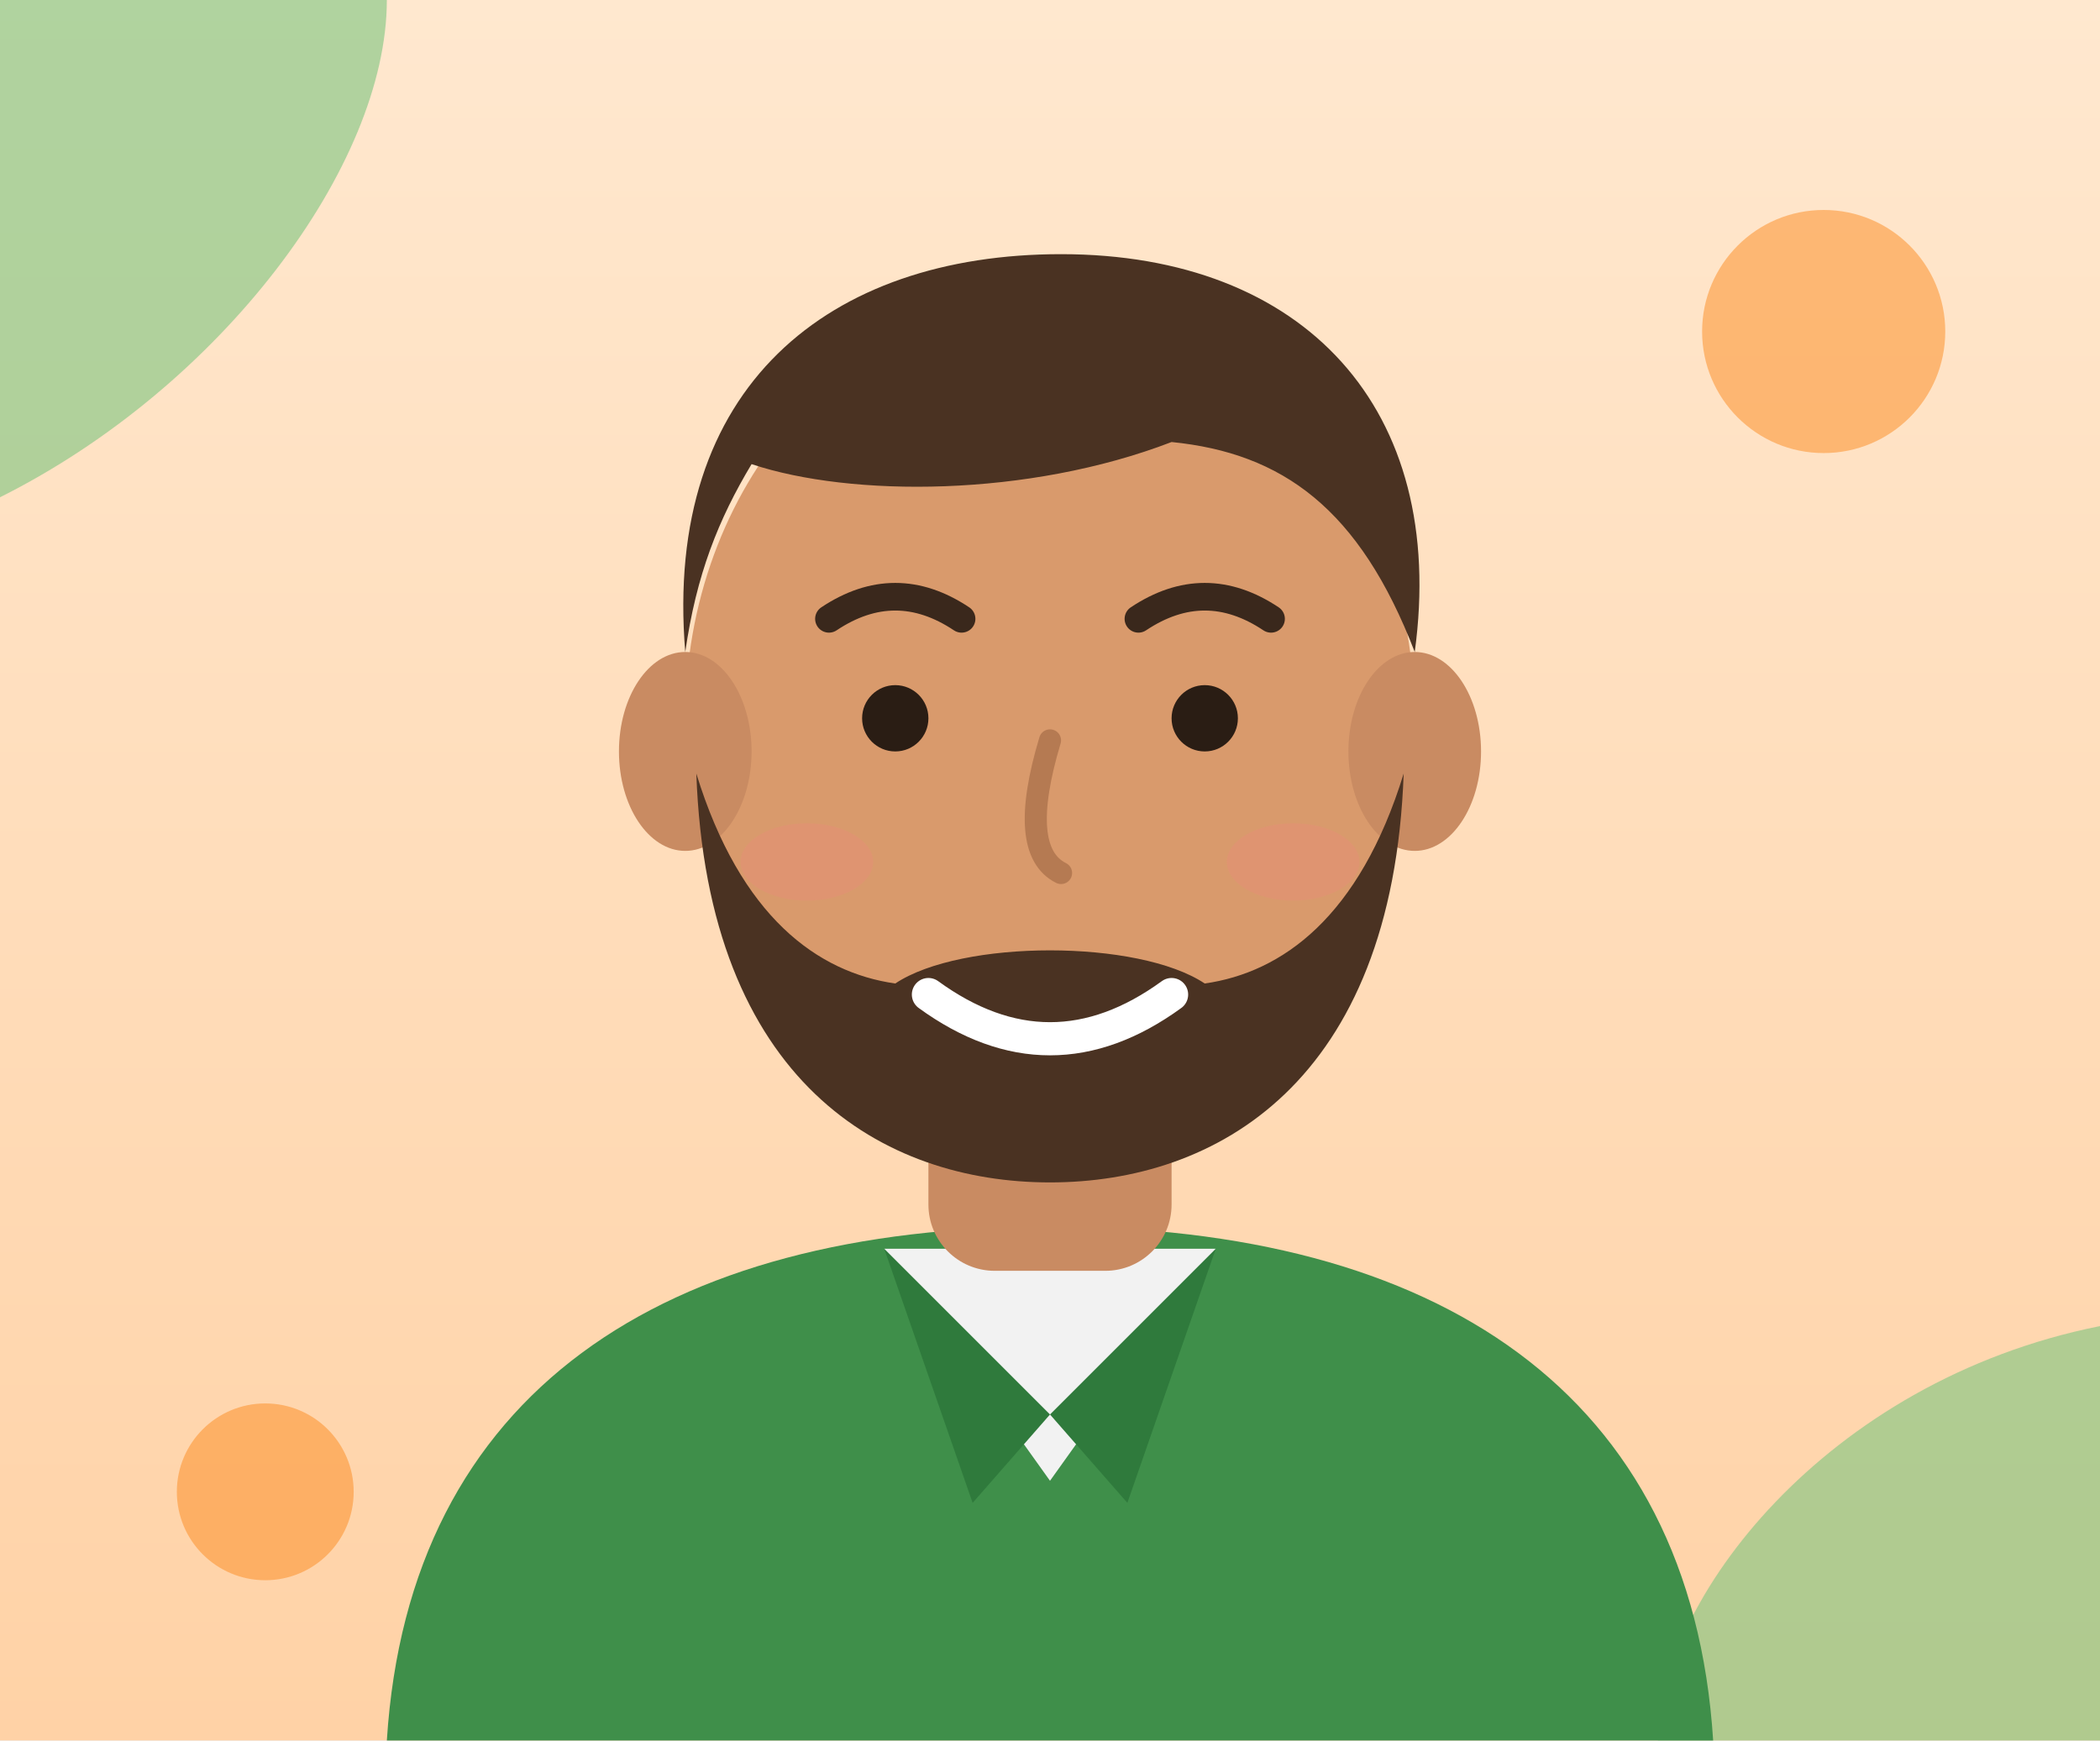
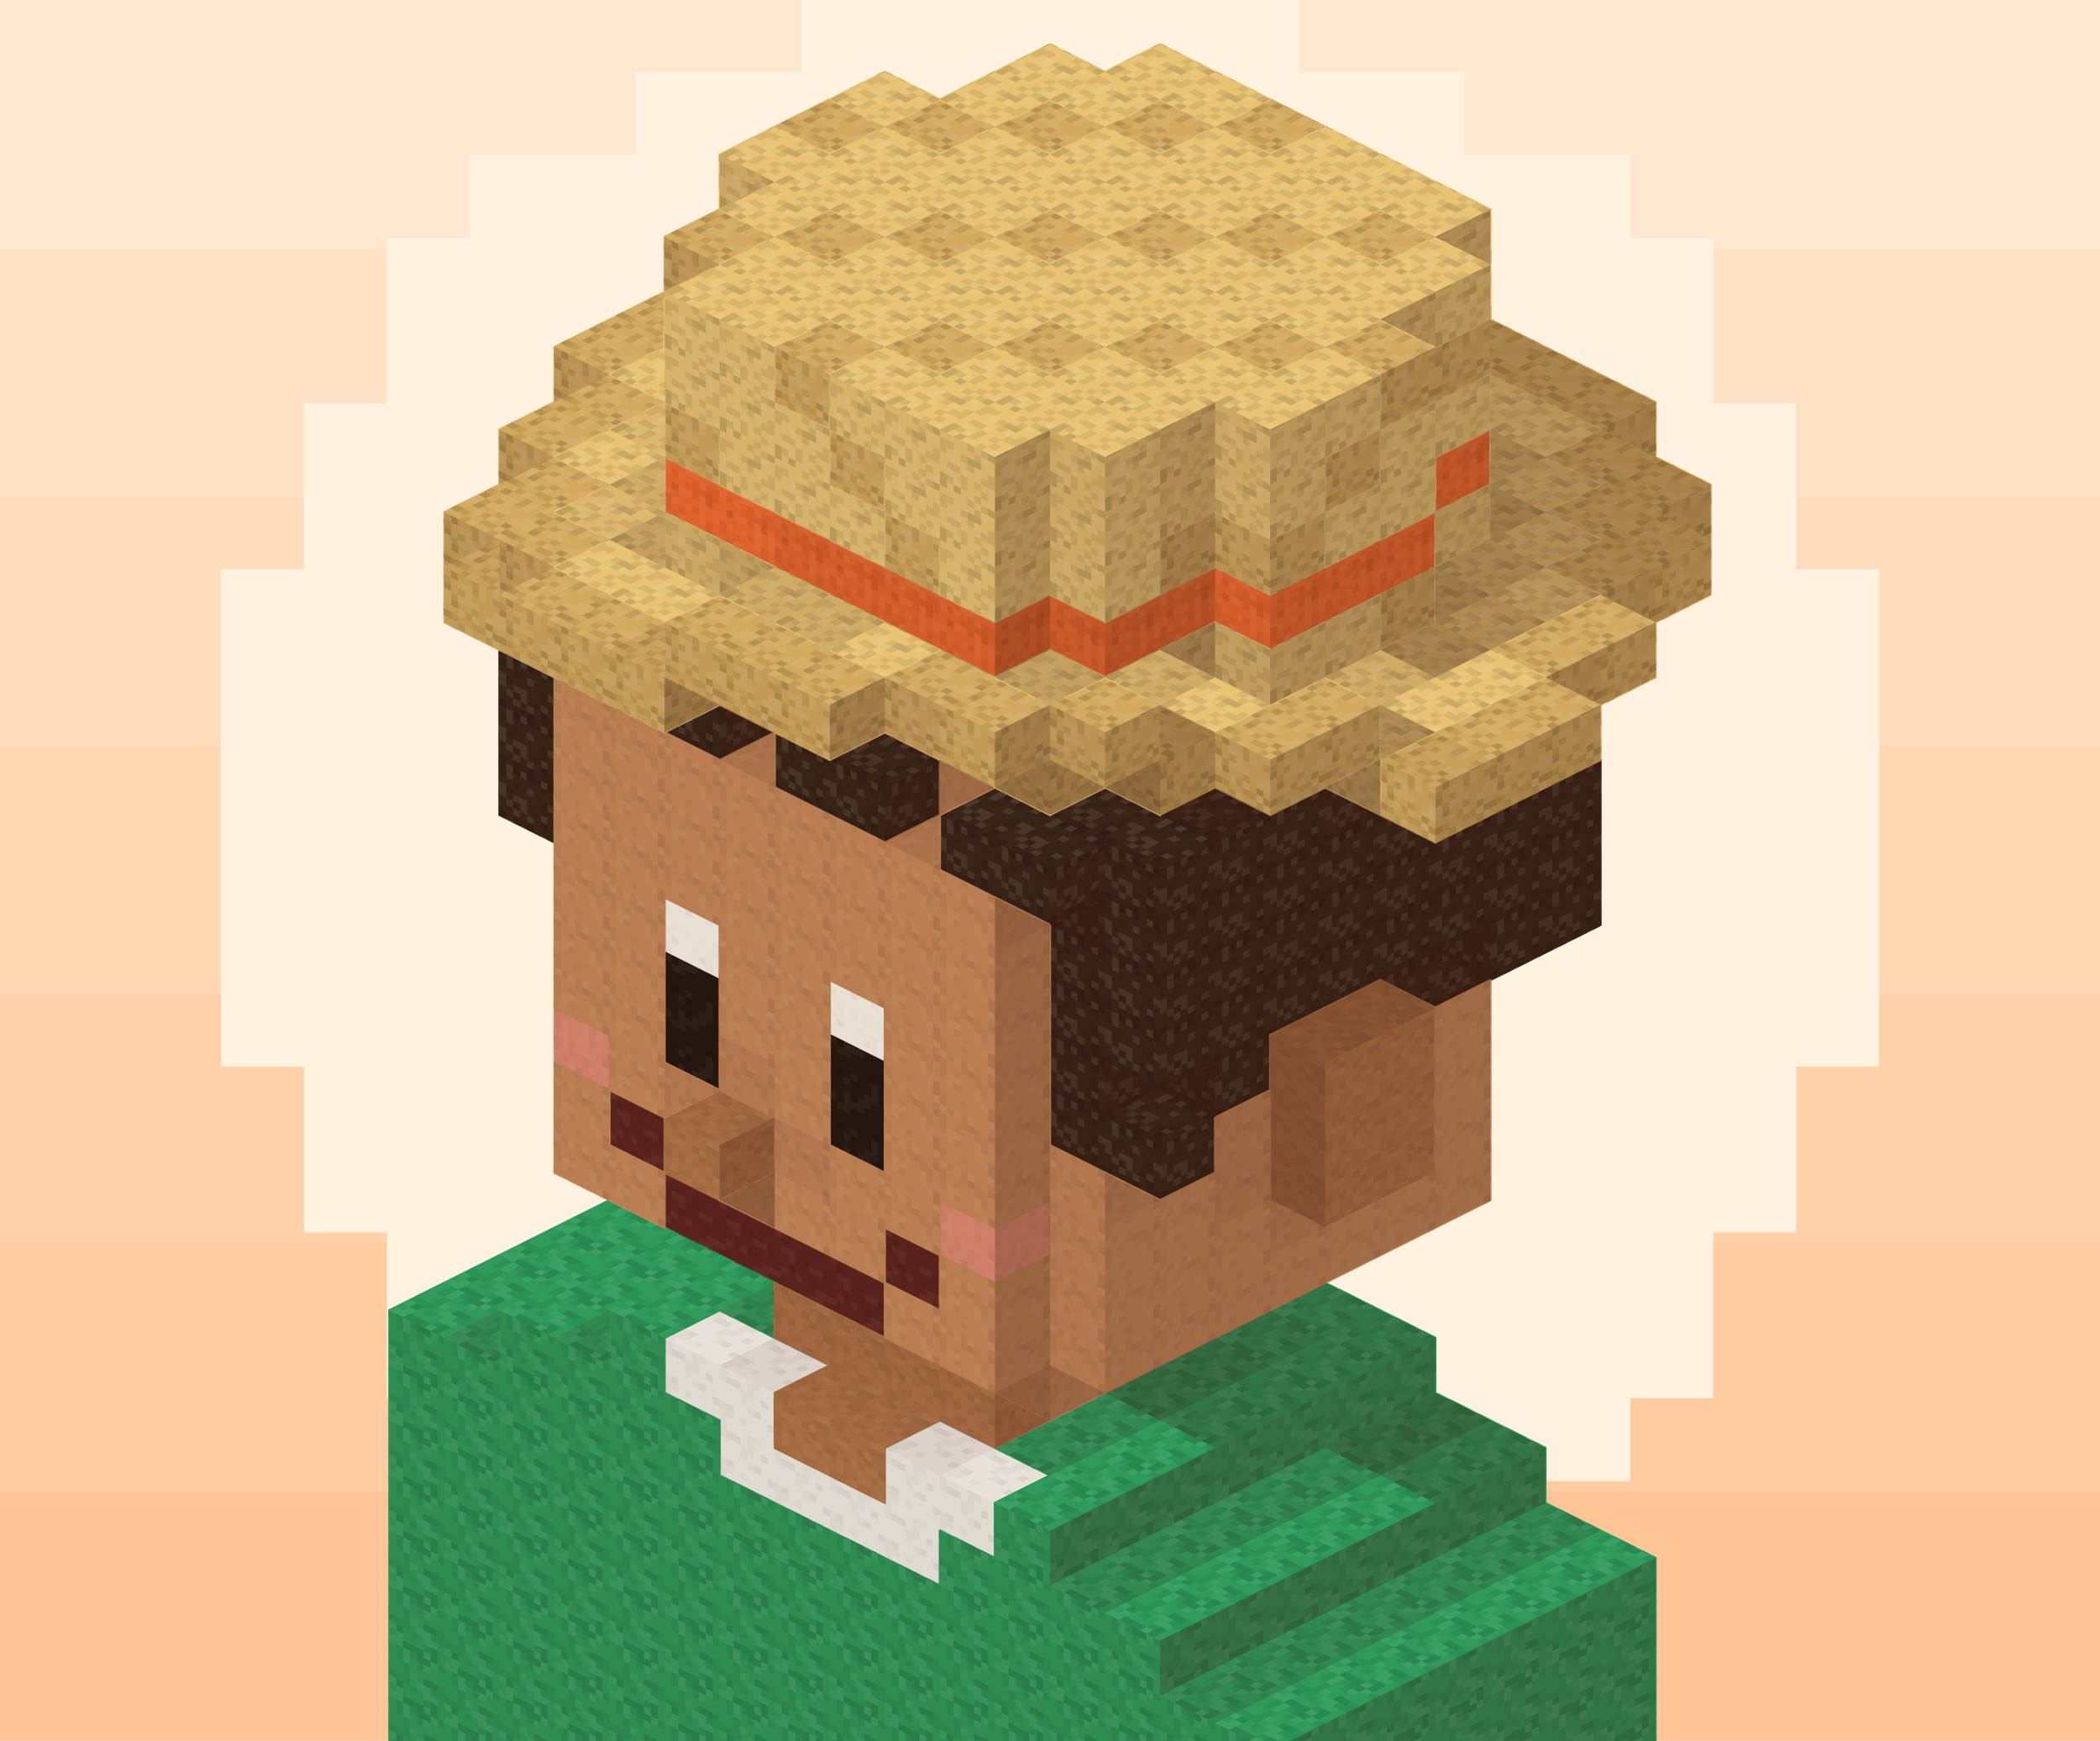
- <svg xmlns="http://www.w3.org/2000/svg" viewBox="0 0 380 315" width="380" height="315">
+ <svg xmlns="http://www.w3.org/2000/svg" width="380" height="315" viewBox="0 0 380 315" role="img" aria-label="A blocky made-up customer in a straw hat, smiling">
  <defs>
-     <linearGradient id="bg" x1="0" y1="0" x2="0" y2="315" gradientUnits="userSpaceOnUse">
-       <stop offset="0" stop-color="#ffe8cf" />
-       <stop offset="1" stop-color="#ffd2a6" />
-     </linearGradient>
+     <pattern id="tropico-shirt-top" patternUnits="userSpaceOnUse" width="8" height="8" patternTransform="matrix(0.25 0.125 -0.25 0.125 0 -2)">
+       <rect width="8" height="8" fill="#2f9a5a" />
+       <path fill="#2c9155" d="M1 0h1v1h-1zM3 0h1v1h-1zM7 0h1v1h-1zM1 1h1v1h-1zM4 1h1v1h-1zM2 2h1v1h-1zM2 3h1v1h-1zM7 3h1v1h-1zM0 4h3v1h-3zM6 4h2v1h-2zM3 5h1v1h-1zM5 6h1v1h-1z" />
+       <path fill="#3ba064" d="M2 0h1v1h-1zM6 0h1v1h-1zM2 1h1v1h-1zM5 1h1v1h-1zM3 3h1v1h-1zM4 4h2v1h-2zM0 5h1v1h-1zM5 5h2v1h-2zM1 6h1v1h-1zM0 7h2v1h-2zM5 7h1v1h-1z" />
+       <path fill="#29884f" d="M4 0h2v1h-2zM5 3h2v1h-2zM1 5h1v1h-1zM6 6h1v1h-1zM2 7h3v1h-3zM6 7h1v1h-1z" />
+     </pattern>
+     <pattern id="tropico-shirt-left" patternUnits="userSpaceOnUse" width="8" height="8" patternTransform="matrix(0.25 0.125 0 0.25 -2 -1)" href="#tropico-shirt-top" />
+     <pattern id="tropico-shirt-right" patternUnits="userSpaceOnUse" width="8" height="8" patternTransform="matrix(0.25 -0.125 0 0.25 0 0)" href="#tropico-shirt-top" />
+     <pattern id="tropico-skin-dk-top" patternUnits="userSpaceOnUse" width="8" height="8" patternTransform="matrix(0.25 0.125 -0.25 0.125 0 -2)">
+       <rect width="8" height="8" fill="#ad7245" />
+       <path fill="#a66e43" d="M1 0h1v1h-1zM2 1h1v1h-1zM6 1h2v1h-2zM4 2h1v1h-1zM5 3h1v1h-1zM0 4h1v1h-1zM2 4h1v1h-1zM7 4h1v1h-1z" />
+       <path fill="#b37648" d="M2 0h1v1h-1zM5 0h1v1h-1zM0 1h1v1h-1zM3 1h2v1h-2zM0 2h1v1h-1zM3 2h1v1h-1zM2 3h3v1h-3zM1 4h1v1h-1zM5 4h1v1h-1zM2 5h2v1h-2zM5 5h1v1h-1zM0 6h1v1h-1zM6 6h2v1h-2zM2 7h1v1h-1zM6 7h1v1h-1z" />
+       <path fill="#b67b4e" d="M6 0h2v1h-2zM1 2h2v1h-2zM5 2h1v1h-1zM3 4h1v1h-1zM6 4h1v1h-1zM1 5h1v1h-1zM4 5h1v1h-1zM7 5h1v1h-1zM1 6h1v1h-1zM4 6h2v1h-2zM3 7h1v1h-1zM7 7h1v1h-1z" />
+     </pattern>
+     <pattern id="tropico-skin-dk-left" patternUnits="userSpaceOnUse" width="8" height="8" patternTransform="matrix(0.25 0.125 0 0.25 -2 -1)" href="#tropico-skin-dk-top" />
+     <pattern id="tropico-skin-dk-right" patternUnits="userSpaceOnUse" width="8" height="8" patternTransform="matrix(0.25 -0.125 0 0.25 0 0)" href="#tropico-skin-dk-top" />
+     <pattern id="tropico-skin-top" patternUnits="userSpaceOnUse" width="8" height="8" patternTransform="matrix(0.25 0.125 -0.25 0.125 0 -2)">
+       <rect width="8" height="8" fill="#c98a5a" />
+       <path fill="#c28557" d="M0 0h1v1h-1zM3 0h1v1h-1zM0 1h1v1h-1zM1 2h1v1h-1zM3 2h1v1h-1zM7 2h1v1h-1zM0 3h1v1h-1zM3 3h1v1h-1zM5 3h1v1h-1zM0 4h1v1h-1zM2 4h1v1h-1zM5 4h2v1h-2zM0 5h1v1h-1zM6 5h1v1h-1zM2 6h1v1h-1z" />
+       <path fill="#bb8054" d="M7 0h1v1h-1zM4 3h1v1h-1zM7 3h1v1h-1zM7 7h1v1h-1z" />
+       <path fill="#cb8e60" d="M7 1h1v1h-1zM0 2h1v1h-1zM2 2h1v1h-1zM4 2h1v1h-1zM1 5h2v1h-2zM5 5h1v1h-1zM1 6h1v1h-1zM5 6h1v1h-1zM6 7h1v1h-1z" />
+     </pattern>
+     <pattern id="tropico-skin-left" patternUnits="userSpaceOnUse" width="8" height="8" patternTransform="matrix(0.25 0.125 0 0.25 -2 -1)" href="#tropico-skin-top" />
+     <pattern id="tropico-skin-right" patternUnits="userSpaceOnUse" width="8" height="8" patternTransform="matrix(0.25 -0.125 0 0.25 0 0)" href="#tropico-skin-top" />
+     <pattern id="tropico-mouth-top" patternUnits="userSpaceOnUse" width="8" height="8" patternTransform="matrix(0.25 0.125 -0.25 0.125 0 -2)">
+       <rect width="8" height="8" fill="#5e241e" />
+       <path fill="#642d27" d="M0 0h1v1h-1zM1 2h2v1h-2zM2 3h1v1h-1zM5 3h2v1h-2zM1 5h1v1h-1zM3 5h1v1h-1zM0 6h1v1h-1zM6 6h2v1h-2zM5 7h2v1h-2z" />
+       <path fill="#5a231d" d="M6 0h2v1h-2zM4 1h1v1h-1zM0 2h1v1h-1zM5 2h1v1h-1zM3 3h1v1h-1zM4 4h2v1h-2zM7 4h1v1h-1zM0 7h1v1h-1z" />
+       <path fill="#56211c" d="M1 1h1v1h-1zM4 2h1v1h-1zM7 3h1v1h-1zM2 4h1v1h-1zM5 5h1v1h-1z" />
+     </pattern>
+     <pattern id="tropico-mouth-left" patternUnits="userSpaceOnUse" width="8" height="8" patternTransform="matrix(0.25 0.125 0 0.25 -2 -1)" href="#tropico-mouth-top" />
+     <pattern id="tropico-mouth-right" patternUnits="userSpaceOnUse" width="8" height="8" patternTransform="matrix(0.25 -0.125 0 0.25 0 0)" href="#tropico-mouth-top" />
+     <pattern id="tropico-eye-top" patternUnits="userSpaceOnUse" width="8" height="8" patternTransform="matrix(0.25 0.125 -0.25 0.125 0 -2)">
+       <rect width="8" height="8" fill="#24170f" />
+       <path fill="#2d2019" d="M0 0h1v1h-1zM2 0h3v1h-3zM1 1h2v1h-2zM3 4h1v1h-1zM6 4h1v1h-1zM2 5h1v1h-1zM6 5h1v1h-1zM5 6h2v1h-2zM2 7h1v1h-1zM4 7h2v1h-2z" />
+       <path fill="#23160e" d="M1 0h1v1h-1zM0 1h1v1h-1zM4 1h1v1h-1zM0 2h1v1h-1zM2 2h1v1h-1zM6 2h1v1h-1zM2 3h1v1h-1zM4 4h1v1h-1zM5 5h1v1h-1zM0 6h1v1h-1zM7 6h1v1h-1zM1 7h1v1h-1z" />
+       <path fill="#21150e" d="M6 3h1v1h-1zM1 4h1v1h-1zM3 5h1v1h-1zM3 7h1v1h-1z" />
+     </pattern>
+     <pattern id="tropico-eye-left" patternUnits="userSpaceOnUse" width="8" height="8" patternTransform="matrix(0.25 0.125 0 0.25 -2 -1)" href="#tropico-eye-top" />
+     <pattern id="tropico-eye-right" patternUnits="userSpaceOnUse" width="8" height="8" patternTransform="matrix(0.25 -0.125 0 0.25 0 0)" href="#tropico-eye-top" />
+     <pattern id="tropico-cheek-top" patternUnits="userSpaceOnUse" width="8" height="8" patternTransform="matrix(0.25 0.125 -0.25 0.125 0 -2)">
+       <rect width="8" height="8" fill="#e08a72" />
+       <path fill="#d9866f" d="M0 0h2v1h-2zM5 0h1v1h-1zM0 1h1v1h-1zM0 2h1v1h-1zM5 2h1v1h-1zM7 3h1v1h-1zM0 4h1v1h-1zM2 4h1v1h-1zM0 5h1v1h-1zM2 5h1v1h-1zM4 5h1v1h-1zM1 6h1v1h-1zM4 6h1v1h-1zM0 7h1v1h-1z" />
+       <path fill="#e18e76" d="M4 0h1v1h-1zM6 0h1v1h-1zM1 1h1v1h-1zM4 1h1v1h-1zM6 1h1v1h-1zM1 2h1v1h-1zM3 2h2v1h-2zM0 3h2v1h-2zM1 4h1v1h-1zM3 4h3v1h-3zM6 5h2v1h-2zM0 6h1v1h-1zM5 6h1v1h-1zM2 7h1v1h-1zM7 7h1v1h-1z" />
+       <path fill="#d3826b" d="M7 4h1v1h-1zM3 7h1v1h-1z" />
+     </pattern>
+     <pattern id="tropico-cheek-left" patternUnits="userSpaceOnUse" width="8" height="8" patternTransform="matrix(0.25 0.125 0 0.25 -2 -1)" href="#tropico-cheek-top" />
+     <pattern id="tropico-cheek-right" patternUnits="userSpaceOnUse" width="8" height="8" patternTransform="matrix(0.25 -0.125 0 0.25 0 0)" href="#tropico-cheek-top" />
+     <pattern id="tropico-straw-top" patternUnits="userSpaceOnUse" width="8" height="8" patternTransform="matrix(0.25 0.125 -0.25 0.125 0 -2)">
+       <rect width="8" height="8" fill="#e8c374" />
+       <path fill="#d8b56c" d="M4 0h1v1h-1zM6 0h1v1h-1zM0 1h2v1h-2zM5 1h1v1h-1zM0 2h1v1h-1zM3 2h1v1h-1zM4 3h1v1h-1zM7 3h1v1h-1zM1 4h2v1h-2zM6 4h2v1h-2zM3 5h1v1h-1zM5 5h1v1h-1zM1 6h1v1h-1zM3 6h1v1h-1zM6 6h1v1h-1zM5 7h1v1h-1z" />
+       <path fill="#c8a864" d="M7 0h1v1h-1zM4 2h2v1h-2zM0 6h1v1h-1zM0 7h1v1h-1zM2 7h1v1h-1z" />
+       <path fill="#eac77e" d="M6 1h1v1h-1zM2 2h1v1h-1zM2 3h1v1h-1zM5 3h1v1h-1zM3 4h1v1h-1zM1 5h1v1h-1zM2 6h1v1h-1zM7 7h1v1h-1z" />
+     </pattern>
+     <pattern id="tropico-straw-left" patternUnits="userSpaceOnUse" width="8" height="8" patternTransform="matrix(0.25 0.125 0 0.25 -2 -1)" href="#tropico-straw-top" />
+     <pattern id="tropico-straw-right" patternUnits="userSpaceOnUse" width="8" height="8" patternTransform="matrix(0.25 -0.125 0 0.25 0 0)" href="#tropico-straw-top" />
+     <pattern id="tropico-straw-dk-top" patternUnits="userSpaceOnUse" width="8" height="8" patternTransform="matrix(0.25 0.125 -0.25 0.125 0 -2)">
+       <rect width="8" height="8" fill="#d2a95e" />
+       <path fill="#b59151" d="M1 0h1v1h-1zM0 2h1v1h-1zM1 4h1v1h-1zM6 5h1v1h-1zM0 6h1v1h-1zM7 6h1v1h-1z" />
+       <path fill="#c39d57" d="M4 0h1v1h-1zM0 1h1v1h-1zM4 1h1v1h-1zM7 1h1v1h-1zM2 2h1v1h-1zM1 3h1v1h-1zM4 4h1v1h-1zM3 5h1v1h-1zM1 6h1v1h-1zM4 6h2v1h-2zM2 7h1v1h-1zM6 7h1v1h-1z" />
+       <path fill="#d5af69" d="M5 0h1v1h-1zM7 0h1v1h-1zM2 1h2v1h-2zM5 1h1v1h-1zM3 2h1v1h-1zM0 3h1v1h-1zM2 3h3v1h-3zM7 3h1v1h-1zM0 4h1v1h-1zM6 4h2v1h-2zM2 5h1v1h-1zM4 5h1v1h-1zM6 6h1v1h-1zM3 7h1v1h-1zM7 7h1v1h-1z" />
+     </pattern>
+     <pattern id="tropico-straw-dk-left" patternUnits="userSpaceOnUse" width="8" height="8" patternTransform="matrix(0.25 0.125 0 0.25 -2 -1)" href="#tropico-straw-dk-top" />
+     <pattern id="tropico-straw-dk-right" patternUnits="userSpaceOnUse" width="8" height="8" patternTransform="matrix(0.25 -0.125 0 0.25 0 0)" href="#tropico-straw-dk-top" />
+     <pattern id="tropico-band-top" patternUnits="userSpaceOnUse" width="8" height="8" patternTransform="matrix(0.25 0.125 -0.25 0.125 0 -2)">
+       <rect width="8" height="8" fill="#f26a2e" />
+       <path fill="#f37138" d="M0 0h1v1h-1zM3 0h2v1h-2zM0 1h1v1h-1zM2 1h1v1h-1zM5 1h1v1h-1zM2 3h2v1h-2zM5 3h1v1h-1zM0 4h1v1h-1zM5 4h1v1h-1zM7 4h1v1h-1zM1 5h1v1h-1zM3 5h1v1h-1zM5 5h1v1h-1zM7 5h1v1h-1zM5 6h1v1h-1zM2 7h1v1h-1z" />
+       <path fill="#e6652c" d="M1 1h1v1h-1zM4 1h1v1h-1zM6 1h2v1h-2zM3 2h3v1h-3zM7 2h1v1h-1zM4 3h1v1h-1zM0 5h1v1h-1zM4 5h1v1h-1zM0 6h1v1h-1zM2 6h1v1h-1zM6 6h1v1h-1zM1 7h1v1h-1zM6 7h1v1h-1z" />
+       <path fill="#da5f29" d="M6 2h1v1h-1zM1 3h1v1h-1zM6 3h1v1h-1z" />
+     </pattern>
+     <pattern id="tropico-band-left" patternUnits="userSpaceOnUse" width="8" height="8" patternTransform="matrix(0.25 0.125 0 0.25 -2 -1)" href="#tropico-band-top" />
+     <pattern id="tropico-band-right" patternUnits="userSpaceOnUse" width="8" height="8" patternTransform="matrix(0.25 -0.125 0 0.25 0 0)" href="#tropico-band-top" />
+     <pattern id="tropico-collar-top" patternUnits="userSpaceOnUse" width="8" height="8" patternTransform="matrix(0.25 0.125 -0.25 0.125 0 -2)">
+       <rect width="8" height="8" fill="#f4f0e6" />
+       <path fill="#ede9df" d="M0 0h1v1h-1zM4 0h2v1h-2zM0 1h1v1h-1zM4 1h1v1h-1zM3 2h2v1h-2zM3 3h1v1h-1zM4 4h1v1h-1zM0 5h1v1h-1zM0 6h2v1h-2zM3 6h1v1h-1zM0 7h1v1h-1z" />
+       <path fill="#f4f0e7" d="M1 0h1v1h-1zM7 0h1v1h-1zM2 3h1v1h-1zM0 4h2v1h-2zM6 4h1v1h-1zM2 5h1v1h-1zM5 5h1v1h-1zM5 6h1v1h-1zM4 7h1v1h-1zM6 7h1v1h-1z" />
+       <path fill="#e5e2d8" d="M1 1h2v1h-2zM6 2h1v1h-1zM5 4h1v1h-1zM1 5h1v1h-1zM7 5h1v1h-1z" />
+     </pattern>
+     <pattern id="tropico-collar-left" patternUnits="userSpaceOnUse" width="8" height="8" patternTransform="matrix(0.25 0.125 0 0.25 -2 -1)" href="#tropico-collar-top" />
+     <pattern id="tropico-collar-right" patternUnits="userSpaceOnUse" width="8" height="8" patternTransform="matrix(0.25 -0.125 0 0.25 0 0)" href="#tropico-collar-top" />
+     <pattern id="tropico-hair-top" patternUnits="userSpaceOnUse" width="8" height="8" patternTransform="matrix(0.25 0.125 -0.25 0.125 0 -2)">
+       <rect width="8" height="8" fill="#3a2418" />
+       <path fill="#4a362a" d="M1 0h1v1h-1zM3 0h1v1h-1zM6 0h1v1h-1zM1 1h1v1h-1zM4 2h1v1h-1zM0 3h1v1h-1zM7 3h1v1h-1zM0 4h1v1h-1zM2 4h2v1h-2zM1 5h1v1h-1zM3 5h1v1h-1zM6 5h1v1h-1zM2 6h1v1h-1zM4 6h1v1h-1z" />
+       <path fill="#311e14" d="M2 0h1v1h-1zM4 0h1v1h-1zM7 0h1v1h-1zM6 6h1v1h-1zM0 7h1v1h-1zM4 7h1v1h-1z" />
+       <path fill="#352116" d="M5 0h1v1h-1zM0 1h1v1h-1zM6 1h1v1h-1zM2 2h1v1h-1zM1 3h1v1h-1zM6 3h1v1h-1zM6 4h1v1h-1zM2 5h1v1h-1zM5 5h1v1h-1zM2 7h2v1h-2zM6 7h2v1h-2z" />
+     </pattern>
+     <pattern id="tropico-hair-left" patternUnits="userSpaceOnUse" width="8" height="8" patternTransform="matrix(0.25 0.125 0 0.25 -2 -1)" href="#tropico-hair-top" />
+     <pattern id="tropico-hair-right" patternUnits="userSpaceOnUse" width="8" height="8" patternTransform="matrix(0.25 -0.125 0 0.25 0 0)" href="#tropico-hair-top" />
+     <pattern id="tropico-eye-hi-top" patternUnits="userSpaceOnUse" width="8" height="8" patternTransform="matrix(0.25 0.125 -0.25 0.125 0 -2)">
+       <rect width="8" height="8" fill="#fdf6ea" />
+       <path fill="#f3ece1" d="M3 0h1v1h-1zM1 5h1v1h-1zM5 6h1v1h-1z" />
+       <path fill="#f8f1e5" d="M6 0h1v1h-1zM0 1h1v1h-1zM1 3h1v1h-1zM3 3h1v1h-1zM5 3h1v1h-1zM7 3h1v1h-1zM0 4h1v1h-1zM7 4h1v1h-1zM4 5h1v1h-1zM6 5h1v1h-1zM0 6h1v1h-1zM6 6h1v1h-1zM0 7h1v1h-1zM6 7h1v1h-1z" />
+     </pattern>
+     <pattern id="tropico-eye-hi-left" patternUnits="userSpaceOnUse" width="8" height="8" patternTransform="matrix(0.25 0.125 0 0.25 -2 -1)" href="#tropico-eye-hi-top" />
+     <pattern id="tropico-eye-hi-right" patternUnits="userSpaceOnUse" width="8" height="8" patternTransform="matrix(0.25 -0.125 0 0.25 0 0)" href="#tropico-eye-hi-top" />
  </defs>
-   <rect width="380" height="315" fill="url(#bg)" />
-   <g fill="#7cc47f" opacity="0.6">
-     <path d="M0,90 C40,70 70,30 70,0 L0,0 Z" />
-     <path d="M380,240 C330,250 300,290 300,315 L380,315 Z" />
+   <rect x="0" y="0" width="380" height="315" fill="#ffe8cf" />
+   <rect x="0" y="45" width="380" height="270" fill="#ffe2c6" />
+   <rect x="0" y="90" width="380" height="225" fill="#ffdcbc" />
+   <rect x="0" y="135" width="380" height="180" fill="#ffd7b3" />
+   <rect x="0" y="180" width="380" height="135" fill="#ffd1a9" />
+   <rect x="0" y="225" width="380" height="90" fill="#ffcba0" />
+   <rect x="0" y="270" width="380" height="45" fill="#ffc596" />
+   <path fill="#fff2e0" d="M145 -1.95h90v15h-90zM115 13.05h150v15h-150zM85 28.05h210v15h-210zM70 43.05h240v15h-240zM70 58.05h240v15h-240zM55 73.05h270v15h-270zM55 88.05h270v15h-270zM40 103.05h300v15h-300zM40 118.05h300v15h-300zM40 133.05h300v15h-300zM40 148.05h300v15h-300zM40 163.05h300v15h-300zM40 178.05h300v15h-300zM55 193.05h270v15h-270zM55 208.05h270v15h-270zM70 223.05h240v15h-240zM70 238.05h240v15h-240zM85 253.05h210v15h-210zM115 268.05h150v15h-150zM145 283.05h90v15h-90z" />
+   <g transform="matrix(4.981 0 0 4.981 150.149 257.07)">
+     <path fill="url(#tropico-band-left)" stroke="url(#tropico-band-left)" stroke-width=".08" stroke-linejoin="round" d="M8 -30l2 1l0 2l-2 -1zM-6 -35l12 6l0 2l-12 -6zM14 -31l2 1l0 2l-2 -1z" />
+     <path fill="url(#tropico-band-right)" stroke="url(#tropico-band-right)" stroke-width=".08" stroke-linejoin="round" d="M22 -35l2 -1l0 2l-2 1zM10 -29l4 -2l0 2l-4 2zM16 -30l6 -3l0 2l-6 3zM6 -29l2 -1l0 2l-2 1z" />
+     <path fill="url(#tropico-cheek-left)" stroke="url(#tropico-cheek-left)" stroke-width=".08" stroke-linejoin="round" d="M-10 -15l2 1l0 2l-2 -1zM4 -8l2 1l0 2l-2 -1z" />
+     <path fill="url(#tropico-cheek-right)" stroke="url(#tropico-cheek-right)" stroke-width=".08" stroke-linejoin="round" d="M6 -7l2 -1l0 2l-2 1z" />
+     <path fill="url(#tropico-collar-left)" stroke="url(#tropico-collar-left)" stroke-width=".08" stroke-linejoin="round" d="M-4 0l8 4l0 2l-8 -4zM-6 -3l4 2l0 2l-4 -2zM2 1l4 2l0 2l-4 -2z" />
+     <path fill="url(#tropico-collar-top)" stroke="url(#tropico-collar-top)" stroke-width=".08" stroke-linejoin="round" d="M-4 -4l4 2l-2 1l-4 -2zM4 0l4 2l-2 1l-4 -2z" />
+     <path fill="url(#tropico-eye-hi-left)" stroke="url(#tropico-eye-hi-left)" stroke-width=".08" stroke-linejoin="round" d="M-6 -19l2 1l0 2l-2 -1zM0 -16l2 1l0 2l-2 -1z" />
+     <path fill="url(#tropico-eye-left)" stroke="url(#tropico-eye-left)" stroke-width=".08" stroke-linejoin="round" d="M-6 -17l2 1l0 4l-2 -1zM0 -14l2 1l0 4l-2 -1z" />
+     <path fill="url(#tropico-hair-left)" stroke="url(#tropico-hair-left)" stroke-width=".08" stroke-linejoin="round" d="M8 -12l4 2l0 2l-4 -2zM-12 -28l2 1l0 6l-2 -1zM8 -18l2 1l0 6l-2 -1zM10 -21l2 1l0 8l-2 -1zM-2 -25l4 2l0 2l-4 -2zM4 -22l4 2l0 2l-4 -2zM24 -18l0 2l-2 -1zM14 -13l0 2l-2 -1zM-4 -26l0 2l-2 -1zM10 -19l0 2l-2 -1z" />
+     <path fill="url(#tropico-hair-right)" stroke="url(#tropico-hair-right)" stroke-width=".08" stroke-linejoin="round" d="M12 -10l2 -1l0 2l-2 1zM24 -22l4 -2l0 6l-4 2zM14 -21l2 -1l0 10l-2 1zM16 -18l8 -4l0 4l-8 4zM12 -20l2 -1l0 8l-2 1zM16 -20l4 -2l0 2l-4 2zM16 -22l2 -1l0 2l-2 1zM2 -23l2 -1l0 2l-2 1zM8 -20l2 -1l0 2l-2 1zM-4 -26l2 1l-2 1zM20 -22l2 1l-2 1zM22 -17l2 1l-2 1zM20 -16l2 -1l0 2zM10 -13l2 1l-2 1zM18 -23l2 1l-2 1z" />
+     <path fill="url(#tropico-hair-top)" stroke="url(#tropico-hair-top)" stroke-width=".08" stroke-linejoin="round" d="M12 -12l2 1l-2 1l-2 -1zM14 -23l2 1l-4 2l-2 -1zM10 -23l2 1l-4 2l-2 -1zM2 -25l2 1l-2 1l-2 -1zM6 -23l2 1l-2 1l-2 -1z" />
+     <path fill="url(#tropico-mouth-left)" stroke="url(#tropico-mouth-left)" stroke-width=".08" stroke-linejoin="round" d="M-6 -9l8 4l0 2l-8 -4zM-8 -12l2 1l0 2l-2 -1zM2 -7l2 1l0 2l-2 -1z" />
+     <path fill="url(#tropico-shirt-left)" stroke="url(#tropico-shirt-left)" stroke-width=".08" stroke-linejoin="round" d="M-16 -4l32 16l0 24l-32 -16zM-12 -4l8 4l0 2l-8 -4zM4 4l8 4l0 2l-8 -4zM-8 -4l2 1l0 2l-2 -1zM6 3l2 1l0 2l-2 -1z" />
+     <path fill="url(#tropico-shirt-right)" stroke="url(#tropico-shirt-right)" stroke-width=".08" stroke-linejoin="round" d="M16 12l14 -7l0 24l-14 7zM8 4l14 -7l0 2l-14 7zM12 8l14 -7l0 2l-14 7z" />
+     <path fill="url(#tropico-shirt-top)" stroke="url(#tropico-shirt-top)" stroke-width=".08" stroke-linejoin="round" d="M26 3l4 2l-14 7l-4 -2zM-8 -8l2 1l-8 4l-2 -1zM22 -1l4 2l-14 7l-4 -2zM-6 -7l2 1l-6 3l-2 -1zM18 -5l4 2l-12 6l-4 -2zM-4 -6l2 1l-4 2l-2 -1zM8 2l2 1l-2 1l-2 -1zM-12 -4l0 2l-2 -1zM-8 -4l0 2l-2 -1zM-2 -5l0 2l-2 -1z" />
+     <path fill="url(#tropico-skin-dk-left)" stroke="url(#tropico-skin-dk-left)" stroke-width=".08" stroke-linejoin="round" d="M-6 -11l2 1l0 2l-2 -1zM-2 -5l8 4l0 2l-8 -4zM-2 -1l4 2l0 2l-4 -2zM16 -14l2 1l0 6l-2 -1z" />
+     <path fill="url(#tropico-skin-dk-right)" stroke="url(#tropico-skin-dk-right)" stroke-width=".08" stroke-linejoin="round" d="M-4 -10l2 -1l0 2l-2 1zM18 -13l4 -2l0 6l-4 2zM6 -1l2 1l-2 1z" />
+     <path fill="url(#tropico-skin-dk-top)" stroke="url(#tropico-skin-dk-top)" stroke-width=".08" stroke-linejoin="round" d="M0 -2l4 2l-2 1l-4 -2zM-4 -12l2 1l-2 1l-2 -1zM20 -16l2 1l-4 2l-2 -1z" />
+     <path fill="url(#tropico-skin-left)" stroke="url(#tropico-skin-left)" stroke-width=".08" stroke-linejoin="round" d="M-10 -11l4 2l0 2l-4 -2zM2 -5l4 2l0 2l-4 -2zM-10 -13l2 1l0 2l-2 -1zM-2 -11l4 2l0 4l-4 -2zM4 -6l2 1l0 2l-2 -1zM-8 -26l2 1l0 14l-2 -1zM2 -21l2 1l0 14l-2 -1zM-10 -27l2 1l0 12l-2 -1zM-4 -24l4 2l0 12l-4 -2zM4 -20l2 1l0 12l-2 -1zM-6 -25l2 1l0 6l-2 -1zM0 -22l2 1l0 6l-2 -1zM8 -10l2 1l0 8l-2 -1zM-2 -9l0 2l-2 -1zM8 -2l0 2l-2 -1zM-6 -13l2 1l-2 1zM4 -24l2 1l-2 1z" />
+     <path fill="url(#tropico-skin-right)" stroke="url(#tropico-skin-right)" stroke-width=".08" stroke-linejoin="round" d="M6 -5l2 -1l0 4l-2 1zM6 -17l2 -1l0 10l-2 1zM10 -3l14 -7l0 2l-14 7zM22 -15l2 -1l0 6l-2 1zM10 -7l6 -3l0 4l-6 3zM14 -11l2 -1l0 2l-2 1zM10 -9l2 1l-2 1zM8 -2l2 1l-2 1zM16 -8l2 1l-2 1zM6 -19l2 1l-2 1z" />
+     <path fill="url(#tropico-skin-top)" stroke="url(#tropico-skin-top)" stroke-width=".08" stroke-linejoin="round" d="M-2 -25l0 2l-2 -1zM4 -22l0 2l-2 -1z" />
+     <path fill="url(#tropico-straw-dk-left)" stroke="url(#tropico-straw-dk-left)" stroke-width=".08" stroke-linejoin="round" d="M14 -25l2 1l0 2l-2 -1zM20 -24l2 1l0 2l-2 -1zM14 -33l2 1l0 2l-2 -1zM-6 -37l2 1l0 2l-2 -1zM2 -33l2 1l0 2l-2 -1zM0 -36l2 1l0 2l-2 -1zM-2 -39l2 1l0 2l-2 -1zM-12 -30l6 3l0 2l-6 -3zM-6 -29l6 3l0 2l-6 -3zM-14 -31l2 1l0 2l-2 -1zM2 -27l4 2l0 2l-4 -2zM8 -26l2 1l0 2l-2 -1zM-10 -39l2 1l-2 1zM-12 -36l2 1l-2 1zM-12 -32l2 1l-2 1zM-14 -33l2 1l-2 1zM-6 -43l2 1l-2 1zM8 -24l0 2l-2 -1zM12 -24l0 2l-2 -1z" />
+     <path fill="url(#tropico-straw-dk-right)" stroke="url(#tropico-straw-dk-right)" stroke-width=".08" stroke-linejoin="round" d="M12 -32l2 -1l0 2l-2 1zM22 -39l2 -1l0 2l-2 1zM20 -30l2 -1l0 2l-2 1zM6 -25l2 -1l0 2l-2 1zM16 -32l2 -1l0 2l-2 1zM18 -35l2 -1l0 2l-2 1zM20 -38l2 -1l0 2l-2 1zM22 -23l6 -3l0 2l-6 3zM30 -31l2 -1l0 2l-2 1zM12 -24l2 -1l0 2l-2 1zM10 -25l2 -1l0 2l-2 1zM28 -28l2 -1l0 2l-2 1zM16 -24l4 -2l0 2l-4 2zM0 -26l2 -1l0 2l-2 1zM28 -36l2 -1l0 2zM26 -27l2 -1l0 2zM30 -33l2 -1l0 2zM28 -30l2 -1l0 2zM-6 -27l2 1l-2 1zM8 -24l2 1l-2 1z" />
+     <path fill="url(#tropico-straw-dk-top)" stroke="url(#tropico-straw-dk-top)" stroke-width=".08" stroke-linejoin="round" d="M10 -27l2 1l-2 1l-2 -1zM4 -28l4 2l-2 1l-4 -2zM-4 -30l6 3l-2 1l-6 -3zM18 -27l2 1l-4 2l-2 -1zM-10 -33l2 1l-2 1l-2 -1zM-10 -31l4 2l-2 1l-4 -2zM16 -48l2 1l-2 1l-2 -1zM12 -48l2 1l-2 1l-2 -1zM20 -44l2 1l-2 1l-2 -1zM8 -48l2 1l-2 1l-2 -1zM16 -44l2 1l-2 1l-2 -1zM4 -48l2 1l-2 1l-2 -1zM12 -44l2 1l-2 1l-2 -1zM20 -40l2 1l-2 1l-2 -1zM0 -48l2 1l-2 1l-2 -1zM8 -44l2 1l-2 1l-2 -1zM16 -40l2 1l-2 1l-2 -1zM4 -44l2 1l-2 1l-2 -1zM12 -40l2 1l-2 1l-2 -1zM0 -44l2 1l-2 1l-2 -1zM8 -40l2 1l-2 1l-2 -1zM-4 -44l2 1l-2 1l-2 -1zM4 -40l2 1l-2 1l-2 -1zM0 -40l2 1l-2 1l-2 -1zM26 -39l4 2l-2 1l-4 -2zM28 -36l4 2l-2 1l-4 -2zM28 -34l4 2l-2 1l-4 -2zM28 -32l2 1l-2 1l-2 -1zM28 -30l2 1l-4 2l-2 -1zM26 -27l2 1l-6 3l-2 -1zM-8 -40l2 1l-2 1l-2 -1zM-8 -38l2 1l-4 2l-2 -1zM-10 -35l2 1l-4 2l-2 -1zM-6 -41l0 2l-2 -1zM24 -40l2 1l-2 1zM-6 -29l0 2l-2 -1zM-12 -32l0 2l-2 -1zM12 -26l2 1l-2 1z" />
+     <path fill="url(#tropico-straw-left)" stroke="url(#tropico-straw-left)" stroke-width=".08" stroke-linejoin="round" d="M-6 -33l2 1l0 2l-2 -1zM-4 -36l6 3l0 2l-6 -3zM4 -36l2 1l0 6l-2 -1zM-6 -39l6 3l0 2l-6 -3zM2 -37l2 1l0 4l-2 -1zM-6 -41l4 2l0 2l-4 -2zM0 -38l2 1l0 2l-2 -1zM14 -29l2 1l0 2l-2 -1zM14 -37l2 1l0 4l-2 -1zM8 -36l2 1l0 6l-2 -1zM-4 -46l2 1l-2 1zM-4 -32l2 1l-2 1zM20 -24l0 2l-2 -1z" />
+     <path fill="url(#tropico-straw-right)" stroke="url(#tropico-straw-right)" stroke-width=".08" stroke-linejoin="round" d="M22 -33l2 -1l0 2l-2 1zM22 -37l2 -1l0 2l-2 1zM10 -35l2 -1l0 6l-2 1zM12 -36l2 -1l0 4l-2 1zM22 -41l2 -1l0 2l-2 1zM16 -28l4 -2l0 2l-4 2zM18 -33l4 -2l0 2l-4 2zM20 -36l2 -1l0 2l-2 1zM16 -36l2 -1l0 4l-2 1zM18 -37l2 -1l0 2l-2 1zM6 -35l2 -1l0 6l-2 1zM12 -28l2 -1l0 2zM20 -40l2 -1l0 2zM22 -43l2 -1l0 2z" />
+     <path fill="url(#tropico-straw-top)" stroke="url(#tropico-straw-top)" stroke-width=".08" stroke-linejoin="round" d="M2 -29l2 1l-2 1l-2 -1zM12 -28l4 2l-2 1l-4 -2zM8 -28l2 1l-2 1l-2 -1zM-2 -31l4 2l-2 1l-4 -2zM-8 -32l4 2l-2 1l-4 -2zM12 -50l4 2l-2 1l-4 -2zM18 -47l6 3l-2 1l-6 -3zM8 -50l4 2l-2 1l-4 -2zM14 -47l6 3l-2 1l-6 -3zM22 -43l2 1l-6 3l-2 -1zM6 -49l2 1l-2 1l-2 -1zM10 -47l6 3l-2 1l-6 -3zM18 -43l2 1l-6 3l-2 -1zM2 -49l2 1l-2 1l-2 -1zM6 -47l6 3l-2 1l-6 -3zM14 -43l2 1l-6 3l-2 -1zM2 -47l6 3l-2 1l-6 -3zM10 -43l2 1l-6 3l-2 -1zM18 -39l2 1l-4 2l-2 -1zM-2 -47l6 3l-2 1l-6 -3zM6 -43l2 1l-6 3l-2 -1zM14 -39l2 1l-6 3l-2 -1zM-2 -45l2 1l-2 1l-2 -1zM2 -43l2 1l-6 3l-2 -1zM10 -39l2 1l-6 3l-2 -1zM-2 -43l2 1l-4 2l-2 -1zM6 -39l2 1l-4 2l-2 -1zM2 -39l2 1l-2 1l-2 -1zM26 -37l2 1l-2 1l-2 -1zM26 -35l2 1l-2 1l-2 -1zM26 -33l2 1l-4 2l-2 -1zM26 -31l2 1l-8 4l-2 -1zM24 -28l2 1l-4 2l-2 -1zM-8 -36l2 1l-2 1l-2 -1zM-8 -34l2 1l-2 1l-2 -1zM-6 -39l0 2l-2 -1zM24 -38l2 1l-2 1zM-6 -37l0 2l-2 -1zM24 -36l2 1l-2 1zM-6 -35l0 2l-2 -1zM24 -34l2 1l-2 1zM-6 -33l0 2l-2 -1zM22 -31l2 1l-2 1zM20 -26l2 1l-2 1z" />
+     <path fill="#3a1a10" fill-opacity="0.1" d="M-16 -4l32 16l0 24l-32 -16zM-12 -4l24 12l0 2l-24 -12zM-8 -4l16 8l0 2l-16 -8zM8 -18l2 1l0 16l-2 -1zM10 -11l2 1l0 2l-2 -1zM-12 -28l2 1l0 6l-2 -1zM10 -21l2 1l0 8l-2 -1zM-6 -41l2 1l0 10l-2 -1zM-4 -40l10 5l0 8l-10 -5zM-10 -11l16 8l0 2l-16 -8zM-10 -27l4 2l0 16l-4 -2zM-2 -23l8 4l0 16l-8 -4zM-6 -25l4 2l0 12l-4 -2zM-2 -25l4 2l0 2l-4 -2zM4 -22l4 2l0 2l-4 -2zM8 -26l2 1l0 2l-2 -1zM-6 -11l2 1l0 2l-2 -1zM-14 -31l2 1l0 2l-2 -1zM2 -27l4 2l0 2l-4 -2zM-2 -5l8 4l0 2l-8 -4zM14 -25l2 1l0 2l-2 -1zM8 -36l2 1l0 8l-2 -1zM16 -14l2 1l0 6l-2 -1zM20 -24l2 1l0 2l-2 -1zM14 -37l2 1l0 10l-2 -1zM-12 -30l6 3l0 2l-6 -3zM-6 -29l6 3l0 2l-6 -3zM-2 -9l0 2l-2 -1zM8 -2l0 2l-2 -1zM24 -18l0 2l-2 -1zM-10 -39l2 1l-2 1zM-6 -13l2 1l-2 1zM-12 -36l2 1l-2 1zM-12 -32l2 1l-2 1zM-14 -33l2 1l-2 1zM14 -13l0 2l-2 -1zM-4 -46l2 1l-2 1zM-4 -26l0 2l-2 -1zM-4 -32l2 1l-2 1zM-6 -43l2 1l-2 1zM4 -24l2 1l-2 1zM20 -24l0 2l-2 -1zM8 -24l0 2l-2 -1zM10 -19l0 2l-2 -1zM12 -24l0 2l-2 -1z" />
+     <path fill="#3a1a10" fill-opacity="0.28" d="M-4 -10l2 -1l0 2l-2 1zM16 12l14 -7l0 24l-14 7zM22 -23l6 -3l0 2l-6 3zM8 4l14 -7l0 2l-14 7zM6 -17l2 -1l0 16l-2 1zM22 -41l2 -1l0 10l-2 1zM10 -35l4 -2l0 8l-4 2zM10 -3l14 -7l0 2l-14 7zM22 -15l2 -1l0 6l-2 1zM10 -7l6 -3l0 4l-6 3zM14 -11l2 -1l0 2l-2 1zM8 -20l2 -1l0 2l-2 1zM16 -36l6 -3l0 10l-6 3zM6 -25l2 -1l0 2l-2 1zM12 8l14 -7l0 2l-14 7zM18 -13l4 -2l0 6l-4 2zM12 -10l2 -1l0 2l-2 1zM24 -22l4 -2l0 6l-4 2zM14 -21l2 -1l0 10l-2 1zM16 -18l8 -4l0 4l-8 4zM12 -20l2 -1l0 8l-2 1zM16 -20l4 -2l0 2l-4 2zM16 -22l2 -1l0 2l-2 1zM30 -31l2 -1l0 2l-2 1zM12 -24l2 -1l0 2l-2 1zM10 -25l2 -1l0 2l-2 1zM28 -28l2 -1l0 2l-2 1zM16 -24l4 -2l0 2l-4 2zM6 -35l2 -1l0 8l-2 1zM0 -26l2 -1l0 2l-2 1zM2 -23l2 -1l0 2l-2 1zM10 -9l2 1l-2 1zM-4 -26l2 1l-2 1zM12 -28l2 -1l0 2zM8 -2l2 1l-2 1zM6 -1l2 1l-2 1zM20 -22l2 1l-2 1zM20 -40l2 -1l0 2zM22 -17l2 1l-2 1zM28 -36l2 -1l0 2zM16 -8l2 1l-2 1zM20 -16l2 -1l0 2zM26 -27l2 -1l0 2zM30 -33l2 -1l0 2zM28 -30l2 -1l0 2zM-6 -27l2 1l-2 1zM10 -13l2 1l-2 1zM22 -43l2 -1l0 2zM18 -23l2 1l-2 1zM8 -24l2 1l-2 1zM6 -19l2 1l-2 1z" />
+     <path fill="#3a1a10" fill-opacity="0.07" d="M-4 -10l2 -1l0 2l-2 1zM-2 -11l2 1l0 2l-2 -1zM-4 -14l2 1l0 2l-2 -1zM8 -26l2 1l0 2l-2 -1zM8 4l14 -7l0 2l-14 7zM6 -17l2 -1l0 16l-2 1zM22 -33l2 -1l0 2l-2 1zM10 -29l4 -2l0 2l-4 2zM12 -36l2 -1l0 6l-2 1zM8 -18l2 1l0 16l-2 -1zM10 -21l2 1l0 2l-2 -1zM-6 -33l2 1l0 2l-2 -1zM-2 -33l8 4l0 2l-8 -4zM-2 -5l8 4l0 2l-8 -4zM14 -25l2 1l0 2l-2 -1zM8 -36l2 1l0 6l-2 -1zM16 -4l2 1l-2 1l-2 -1zM-4 -4l2 1l-2 1l-2 -1zM6 1l2 1l-2 1l-2 -1zM12 8l14 -7l0 2l-14 7zM12 -24l2 -1l0 2l-2 1zM16 -14l2 1l0 6l-2 -1zM14 -37l2 1l0 8l-2 -1zM14 -11l2 -1l0 4l-2 1zM8 -20l2 -1l0 2l-2 1zM16 -28l6 -3l0 2l-6 3zM6 -25l2 -1l0 2l-2 1zM26 -35l2 1l-2 1l-2 -1zM26 -33l2 1l-2 1l-2 -1zM24 -30l2 1l-2 1l-2 -1zM22 -25l2 1l-2 1l-2 -1zM-8 -34l2 1l-2 1l-2 -1zM2 -27l2 1l0 2l-2 -1zM0 -26l2 -1l0 2l-2 1zM6 -35l2 -1l0 6l-2 1zM10 -23l2 1l-2 1l-2 -1zM2 -25l2 1l-2 1l-2 -1zM-2 -9l0 2l-2 -1zM10 -9l2 1l-2 1zM8 -2l2 1l-2 1zM8 -2l0 2l-2 -1zM6 -1l2 1l-2 1zM20 -40l2 -1l0 2zM22 -17l2 1l-2 1zM-10 -39l2 1l-2 1zM-6 -13l2 1l-2 1zM28 -36l2 -1l0 2zM16 -8l2 1l-2 1zM-12 -36l2 1l-2 1zM-6 -37l0 2l-2 -1zM20 -16l2 -1l0 2zM-12 -32l2 1l-2 1zM26 -27l2 -1l0 2zM30 -33l2 -1l0 2zM-6 -29l0 2l-2 -1zM-14 -33l2 1l-2 1zM-12 -32l0 2l-2 -1zM-4 -46l2 1l-2 1zM28 -30l2 -1l0 2zM22 -43l2 -1l0 2zM-6 -43l2 1l-2 1zM18 -23l2 1l-2 1zM8 -24l0 2l-2 -1zM12 -26l2 1l-2 1zM20 -26l2 1l-2 1z" />
+     <path fill="#3a1a10" fill-opacity="0.14" d="M8 -30l2 1l0 2l-2 -1zM22 -1l2 1l-14 7l-2 -1zM14 -3l2 1l-8 4l-2 -1zM-2 -3l8 4l-2 1l-8 -4zM26 3l2 1l-14 7l-2 -1zM12 -28l2 1l-2 1l-2 -1zM-2 -31l4 2l-2 1l-4 -2zM-4 -12l2 1l-2 1l-2 -1zM20 -16l2 1l-4 2l-2 -1zM24 -32l2 1l-2 1l-2 -1zM22 -29l2 1l-4 2l-2 -1zM2 -23l2 -1l0 2l-2 1zM14 -29l2 1l0 2l-2 -1zM14 -23l2 1l-2 1l-2 -1zM6 -29l2 -1l0 2l-2 1zM-12 -4l0 2l-2 -1zM-8 -4l0 2l-2 -1zM-2 -5l0 2l-2 -1zM-4 -26l2 1l-2 1zM24 -18l0 2l-2 -1zM24 -36l2 1l-2 1zM-6 -35l0 2l-2 -1zM-6 -27l2 1l-2 1zM-4 -32l2 1l-2 1zM20 -24l0 2l-2 -1zM8 -24l2 1l-2 1zM6 -19l2 1l-2 1zM10 -19l0 2l-2 -1zM12 -24l0 2l-2 -1z" />
+     <path fill="#3a1a10" fill-opacity="0.21" d="M8 -28l2 1l-2 1l-2 -1zM12 -12l2 1l-2 1l-2 -1zM-2 -25l0 2l-2 -1zM12 -28l2 -1l0 2zM24 -34l2 1l-2 1zM-6 -33l0 2l-2 -1zM14 -13l0 2l-2 -1zM22 -31l2 1l-2 1zM10 -13l2 1l-2 1zM4 -24l2 1l-2 1zM4 -22l0 2l-2 -1z" />
+     <path fill="#3a1a10" fill-opacity="0.28" d="M18 -5l4 2l-8 4l-4 -2zM22 -1l4 2l-4 2l-4 -2zM26 -39l4 2l-2 1l-4 -2zM26 -37l6 3l-2 1l-6 -3zM26 -35l6 3l-2 1l-6 -3zM26 -33l4 2l-4 2l-4 -2zM24 -30l2 1l-4 2l-2 -1zM16 -14l2 1l0 6l-2 -1zM20 -16l2 1l-4 2l-2 -1zM14 -23l2 1l-2 1l-2 -1zM-2 -9l0 2l-2 -1zM8 -2l0 2l-2 -1zM24 -18l0 2l-2 -1zM24 -40l2 1l-2 1zM24 -38l2 1l-2 1zM24 -36l2 1l-2 1zM24 -34l2 1l-2 1zM14 -13l0 2l-2 -1zM22 -31l2 1l-2 1zM20 -24l0 2l-2 -1zM8 -24l0 2l-2 -1zM10 -19l0 2l-2 -1zM12 -24l0 2l-2 -1zM12 -26l2 1l-2 1zM20 -26l2 1l-2 1z" />
  </g>
-   <g fill="#fc8a1e" opacity="0.5">
-     <circle cx="330" cy="60" r="22" />
-     <circle cx="48" cy="270" r="16" />
-   </g>
-   <path d="M70,315 C74,252 120,222 190,222 C260,222 306,252 310,315 Z" fill="#3f8f4a" />
-   <path d="M160,226 L190,268 L220,226 Z" fill="#f2f2f2" />
-   <path d="M160,226 L176,272 L190,256 Z M220,226 L204,272 L190,256 Z" fill="#2f7a3c" />
-   <rect x="168" y="186" width="44" height="44" rx="12" fill="#c98b62" />
-   <ellipse cx="190" cy="130" rx="66" ry="76" fill="#d99a6c" />
-   <ellipse cx="124" cy="136" rx="12" ry="18" fill="#c98b62" />
-   <ellipse cx="256" cy="136" rx="12" ry="18" fill="#c98b62" />
-   <path d="M124,118 C120,70 150,46 192,46 C236,46 262,74 256,118 C246,92 232,82 212,80 C186,90 154,90 136,84 C130,94 126,104 124,118 Z" fill="#4a3222" />
-   <path d="M126,140 C128,196 160,214 190,214 C220,214 252,196 254,140 C246,166 232,176 218,178 C206,170 174,170 162,178 C148,176 134,166 126,140 Z" fill="#4a3222" />
-   <path d="M150,112 q12,-8 24,0 M206,112 q12,-8 24,0" stroke="#3a281c" stroke-width="5" fill="none" stroke-linecap="round" />
-   <circle cx="162" cy="130" r="6" fill="#2a1d14" />
-   <circle cx="218" cy="130" r="6" fill="#2a1d14" />
-   <path d="M190,134 q-6,20 2,24" stroke="#b57a52" stroke-width="4" fill="none" stroke-linecap="round" />
-   <path d="M168,180 q22,16 44,0" stroke="#ffffff" stroke-width="6" fill="none" stroke-linecap="round" />
-   <ellipse cx="146" cy="156" rx="12" ry="7" fill="#e88c78" opacity="0.4" />
-   <ellipse cx="234" cy="156" rx="12" ry="7" fill="#e88c78" opacity="0.4" />
</svg>
